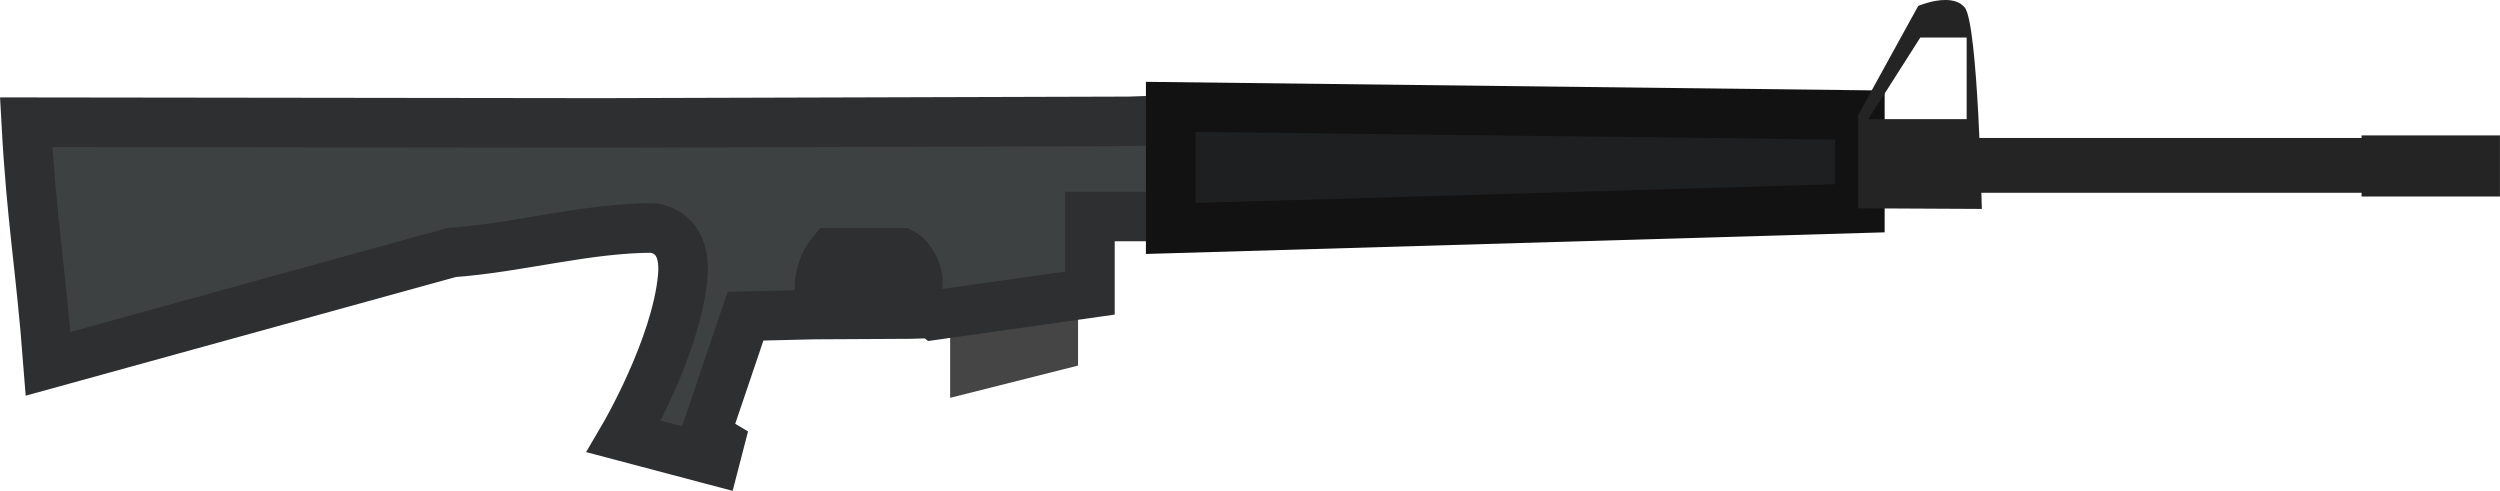
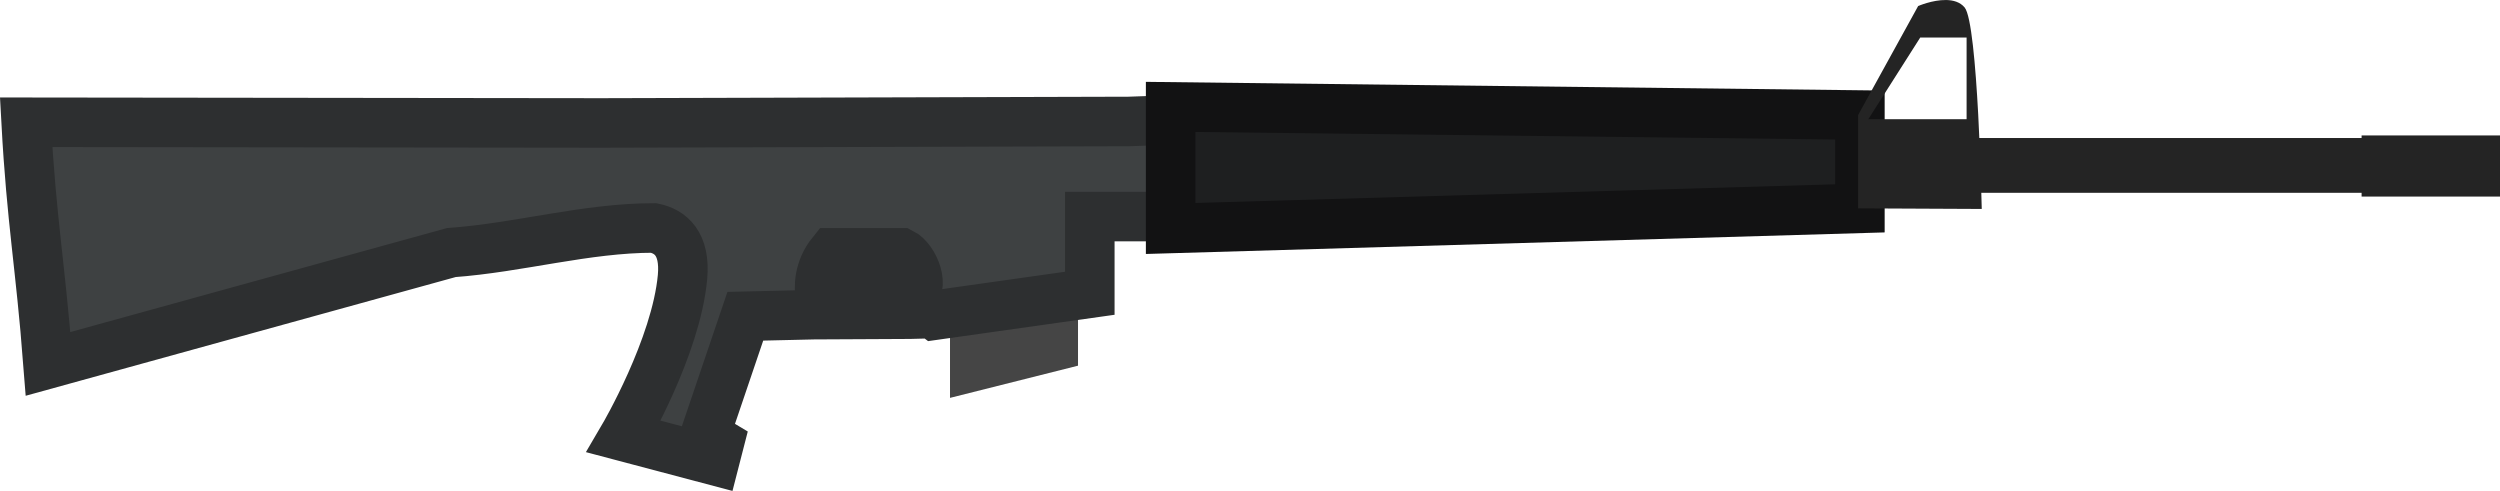
- <svg xmlns="http://www.w3.org/2000/svg" width="190.751" height="37.458" viewBox="0 0 50.469 9.911" xml:space="preserve">
-   <path style="fill:#454545;fill-opacity:1;stroke:none;stroke-width:.265px;stroke-linecap:butt;stroke-linejoin:miter;stroke-opacity:1" d="M66.81 140.99v4.608l6.17-1.555v-3.692z" transform="matrix(.41854 0 0 .41854 -8.782 -52.907)" />
-   <path style="fill:#3e4142;fill-opacity:1;stroke:#2d2f30;stroke-width:2.389;stroke-linecap:butt;stroke-linejoin:miter;stroke-dasharray:none;stroke-opacity:1" d="m49.976 132.337-27.732-.035c.258 4.77.69 6.891 1.055 11.656l19.461-5.369c3.262-.236 6.487-1.185 9.763-1.185.805.168 1.535.752 1.386 2.37-.31 3.389-2.832 7.688-2.832 7.688l4.387 1.161.217-.838-.678-.404 1.938-5.721 3.294-.078 4.652-.025 1.093-.03.1.077 7.474-1.058v-3.694h3.92v-4.66l-2.03.07zm11.133 6.263h3.363c.58.287 1.215 1.707.415 2.145h-4.32c-.12-.47-.092-1.366.542-2.145z" transform="matrix(.41854 0 0 .41854 -8.782 -52.907)" />
-   <path style="fill:#1e1f20;fill-opacity:1;stroke:#121213;stroke-width:2.389;stroke-linecap:butt;stroke-linejoin:miter;stroke-dasharray:none;stroke-opacity:1" d="M77.448 131.564v5.864l33.244-.973v-4.5Z" transform="matrix(.41854 0 0 .41854 -8.782 -52.907)" />
-   <path style="fill:#242424;fill-opacity:1;stroke:none;stroke-width:.265px;stroke-linecap:butt;stroke-linejoin:miter;stroke-opacity:1" d="M114.85 126.407c-.656-.01-1.346.289-1.346.289l-2.894 5.26v4.5l5.964.03s-.182-8.95-.826-9.718c-.222-.264-.556-.355-.899-.36zm-1.244 1.813h2.236v3.936H111.1z" transform="matrix(.41854 0 0 .41854 -8.782 -52.907)" />
-   <path style="fill:#242424;fill-opacity:1;stroke:none;stroke-width:.143;stroke-linecap:square;stroke-miterlimit:4;stroke-dasharray:none;stroke-opacity:1" d="M111.131 133.063h28.523v2.644h-28.523z" transform="matrix(.41854 0 0 .41854 -8.782 -52.907)" />
-   <path style="fill:#242424;fill-opacity:1;stroke:none;stroke-width:.086;stroke-linecap:square;stroke-miterlimit:4;stroke-dasharray:none;stroke-opacity:1" d="M134.891 132.94h6.675v2.947h-6.675z" transform="matrix(.41854 0 0 .41854 -8.782 -52.907)" />
+ <svg xmlns="http://www.w3.org/2000/svg" width="95.372" height="18.728" viewBox="0 0 25.234 4.955" xml:space="preserve" version="1.1" id="svg6">
+   <defs id="defs6" />
+   <path style="fill:#454545;fill-opacity:1;stroke:none;stroke-width:0.055px;stroke-linecap:butt;stroke-linejoin:miter;stroke-opacity:1" d="M 9.589,3.052 V 4.016 L 10.881,3.691 V 2.918 Z" id="path1" />
+   <path style="fill:#3e4142;fill-opacity:1;stroke:#2d2f30;stroke-width:0.5;stroke-linecap:butt;stroke-linejoin:miter;stroke-dasharray:none;stroke-opacity:1" d="m 6.067,1.241 -5.803,-0.007 c 0.054,0.998 0.144,1.442 0.221,2.439 L 4.556,2.549 c 0.683,-0.049 1.358,-0.248 2.043,-0.248 0.168,0.035 0.321,0.157 0.29,0.496 -0.065,0.709 -0.593,1.609 -0.593,1.609 l 0.918,0.243 0.045,-0.175 -0.142,-0.085 0.406,-1.197 0.689,-0.016 0.974,-0.005 0.229,-0.006 0.021,0.016 1.564,-0.221 V 2.186 h 0.82 V 1.211 l -0.425,0.015 z m 2.33,1.311 h 0.704 c 0.121,0.06 0.254,0.357 0.087,0.449 h -0.904 c -0.025,-0.098 -0.019,-0.286 0.113,-0.449 z" id="path2" />
+   <path style="fill:#1e1f20;fill-opacity:1;stroke:#121213;stroke-width:0.5;stroke-linecap:butt;stroke-linejoin:miter;stroke-dasharray:none;stroke-opacity:1" d="M 11.816,1.079 V 2.306 L 18.773,2.103 V 1.161 Z" id="path3" />
+   <path style="fill:#242424;fill-opacity:1;stroke:none;stroke-width:0.055px;stroke-linecap:butt;stroke-linejoin:miter;stroke-opacity:1" d="M 19.643,5.1217281e-5 C 19.505,-0.002 19.361,0.061 19.361,0.061 L 18.755,1.161 v 0.942 l 1.248,0.006 c 0,0 -0.038,-1.873 -0.173,-2.034 -0.046,-0.055 -0.116,-0.074 -0.188,-0.075 z M 19.382,0.379 h 0.468 V 1.203 h -0.992 z" id="path4" />
+   <path style="fill:#242424;fill-opacity:1;stroke:none;stroke-width:0.03;stroke-linecap:square;stroke-miterlimit:4;stroke-dasharray:none;stroke-opacity:1" d="M 18.864,1.393 H 24.833 V 1.946 H 18.864 Z" id="path5" />
+   <path style="fill:#242424;fill-opacity:1;stroke:none;stroke-width:0.018;stroke-linecap:square;stroke-miterlimit:4;stroke-dasharray:none;stroke-opacity:1" d="m 23.837,1.367 h 1.397 v 0.617 h -1.397 z" id="path6" />
</svg>
